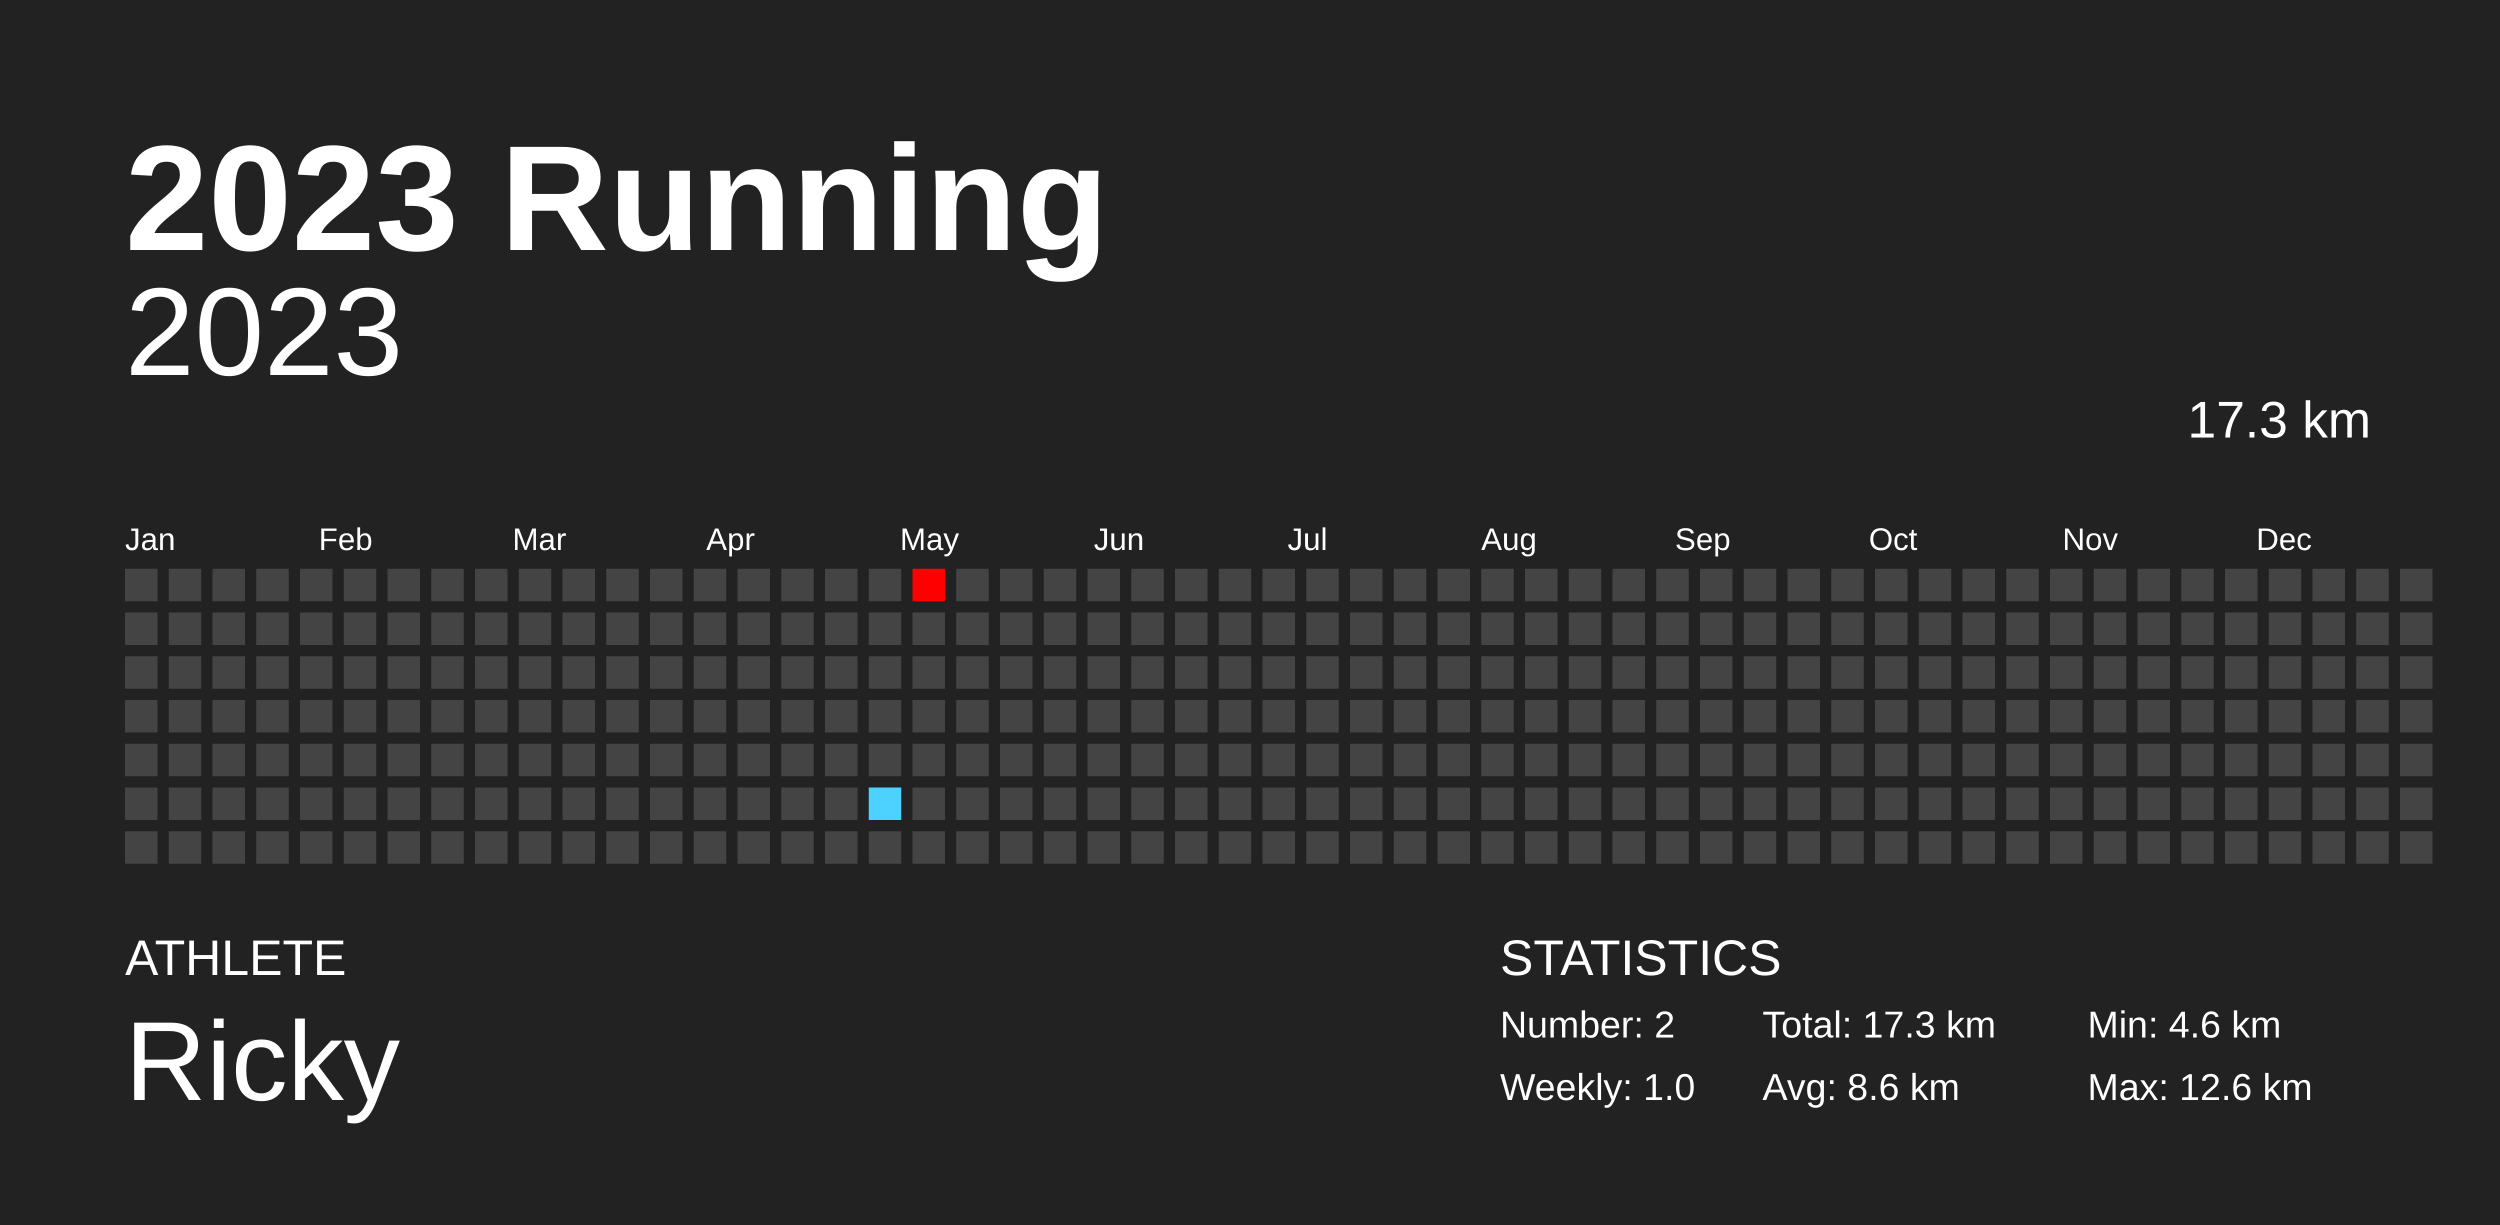
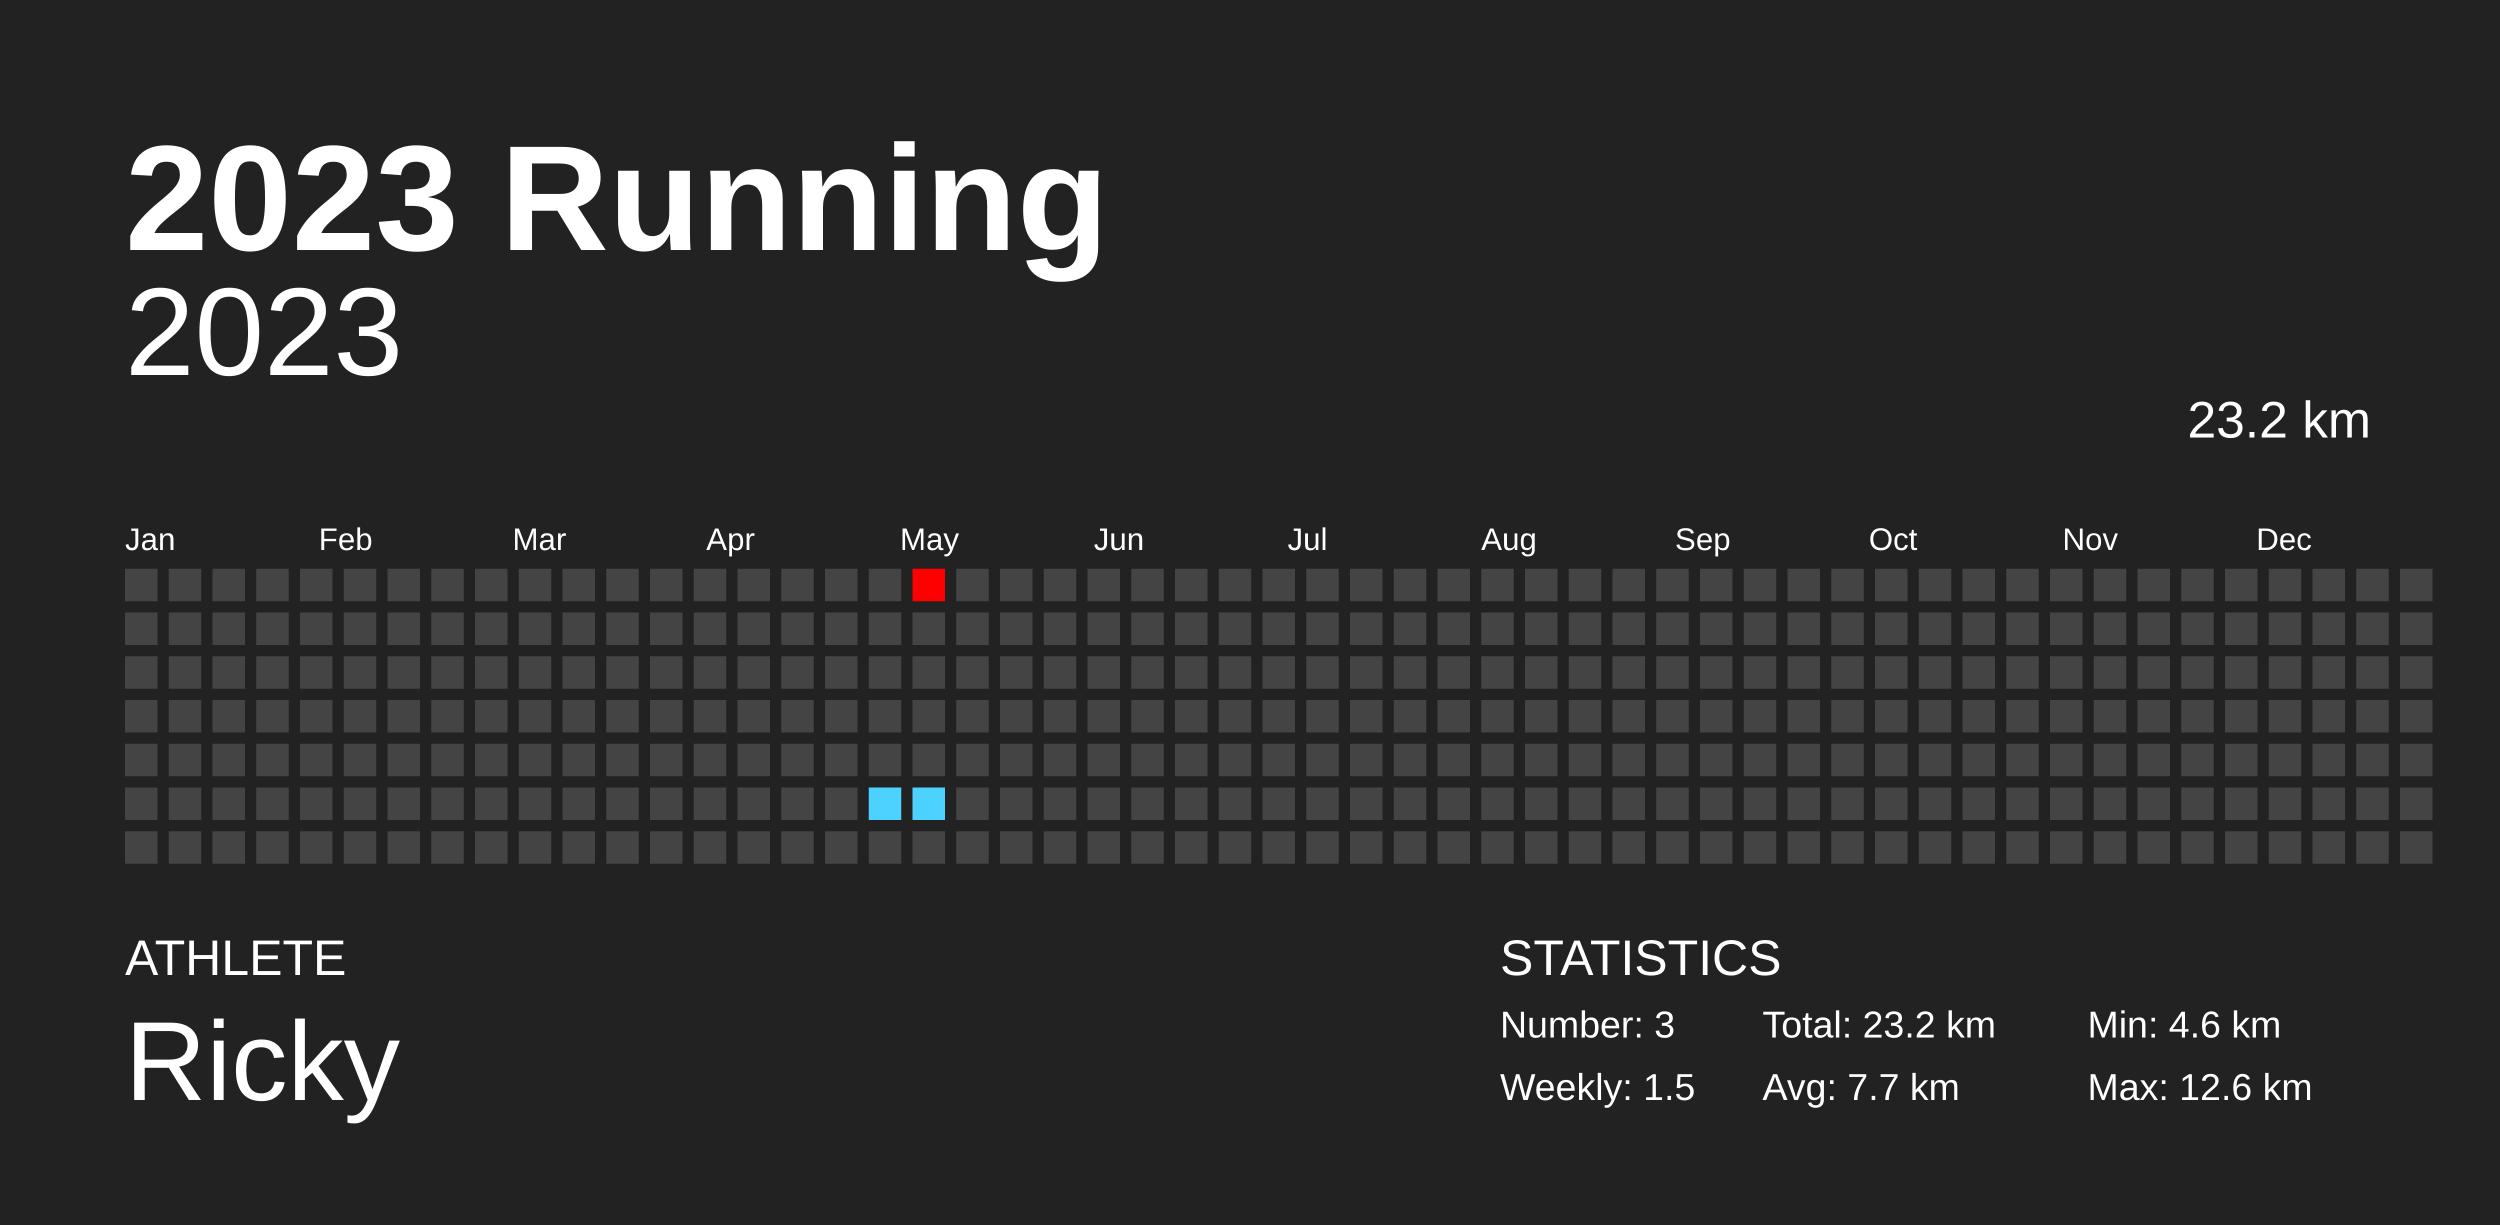
<svg xmlns="http://www.w3.org/2000/svg" baseProfile="full" height="98mm" version="1.1" viewBox="0,0,200,98" width="200mm">
  <defs />
  <rect fill="#222222" height="98" width="200" x="0" y="0" />
  <text fill="#FFFFFF" style="font-size:12px; font-family:Arial; font-weight:bold;" x="10" y="20">2023 Running</text>
  <text fill="#FFFFFF" style="font-size:4px; font-family:Arial" x="10" y="78">ATHLETE</text>
  <text fill="#FFFFFF" style="font-size:9px; font-family:Arial" x="10" y="88">Ricky</text>
  <text fill="#FFFFFF" style="font-size:4px; font-family:Arial" x="120" y="78">STATISTICS</text>
-   <text fill="#FFFFFF" style="font-size:3px; font-family:Arial" x="120" y="83">Number: 2</text>
-   <text fill="#FFFFFF" style="font-size:3px; font-family:Arial" x="120" y="88">Weekly: 1.0</text>
-   <text fill="#FFFFFF" style="font-size:3px; font-family:Arial" x="141" y="83">Total: 17.3 km</text>
-   <text fill="#FFFFFF" style="font-size:3px; font-family:Arial" x="141" y="88">Avg: 8.6 km</text>
+   <text fill="#FFFFFF" style="font-size:3px; font-family:Arial" x="120" y="83">Number: 3</text>
+   <text fill="#FFFFFF" style="font-size:3px; font-family:Arial" x="120" y="88">Weekly: 1.5</text>
+   <text fill="#FFFFFF" style="font-size:3px; font-family:Arial" x="141" y="83">Total: 23.2 km</text>
+   <text fill="#FFFFFF" style="font-size:3px; font-family:Arial" x="141" y="88">Avg: 7.7 km</text>
  <text fill="#FFFFFF" style="font-size:3px; font-family:Arial" x="167" y="83">Min: 4.6 km</text>
  <text fill="#FFFFFF" style="font-size:3px; font-family:Arial" x="167" y="88">Max: 12.6 km</text>
  <text alignment-baseline="hanging" fill="#FFFFFF" style="font-size:10.0px; font-family:Arial;" x="10" y="30">2023</text>
-   <text alignment-baseline="hanging" fill="#FFFFFF" style="font-size:4.125px; font-family:Arial;" x="175" y="35">17.3 km</text>
+   <text alignment-baseline="hanging" fill="#FFFFFF" style="font-size:4.125px; font-family:Arial;" x="175" y="35">23.2 km</text>
  <text fill="#FFFFFF" style="font-size:2.5px; font-family:Arial" x="10.0" y="44">Jan</text>
  <text fill="#FFFFFF" style="font-size:2.5px; font-family:Arial" x="25.5" y="44">Feb</text>
  <text fill="#FFFFFF" style="font-size:2.5px; font-family:Arial" x="41.0" y="44">Mar</text>
  <text fill="#FFFFFF" style="font-size:2.5px; font-family:Arial" x="56.5" y="44">Apr</text>
  <text fill="#FFFFFF" style="font-size:2.5px; font-family:Arial" x="72.0" y="44">May</text>
  <text fill="#FFFFFF" style="font-size:2.5px; font-family:Arial" x="87.5" y="44">Jun</text>
  <text fill="#FFFFFF" style="font-size:2.5px; font-family:Arial" x="103.0" y="44">Jul</text>
  <text fill="#FFFFFF" style="font-size:2.5px; font-family:Arial" x="118.5" y="44">Aug</text>
  <text fill="#FFFFFF" style="font-size:2.5px; font-family:Arial" x="134.0" y="44">Sep</text>
  <text fill="#FFFFFF" style="font-size:2.5px; font-family:Arial" x="149.5" y="44">Oct</text>
  <text fill="#FFFFFF" style="font-size:2.5px; font-family:Arial" x="165.0" y="44">Nov</text>
  <text fill="#FFFFFF" style="font-size:2.5px; font-family:Arial" x="180.5" y="44">Dec</text>
  <rect fill="#444444" height="2.6" width="2.6" x="10.0" y="45.5" />
  <rect fill="#444444" height="2.6" width="2.6" x="10.0" y="49.0" />
  <rect fill="#444444" height="2.6" width="2.6" x="10.0" y="52.5" />
  <rect fill="#444444" height="2.6" width="2.6" x="10.0" y="56.0" />
  <rect fill="#444444" height="2.6" width="2.6" x="10.0" y="59.5" />
  <rect fill="#444444" height="2.6" width="2.6" x="10.0" y="63.0" />
  <rect fill="#444444" height="2.6" width="2.6" x="10.0" y="66.5" />
  <rect fill="#444444" height="2.6" width="2.6" x="13.5" y="45.5" />
  <rect fill="#444444" height="2.6" width="2.6" x="13.5" y="49.0" />
  <rect fill="#444444" height="2.6" width="2.6" x="13.5" y="52.5" />
  <rect fill="#444444" height="2.6" width="2.6" x="13.5" y="56.0" />
  <rect fill="#444444" height="2.6" width="2.6" x="13.5" y="59.5" />
  <rect fill="#444444" height="2.6" width="2.6" x="13.5" y="63.0" />
  <rect fill="#444444" height="2.6" width="2.6" x="13.5" y="66.5" />
  <rect fill="#444444" height="2.6" width="2.6" x="17.0" y="45.5" />
  <rect fill="#444444" height="2.6" width="2.6" x="17.0" y="49.0" />
  <rect fill="#444444" height="2.6" width="2.6" x="17.0" y="52.5" />
  <rect fill="#444444" height="2.6" width="2.6" x="17.0" y="56.0" />
  <rect fill="#444444" height="2.6" width="2.6" x="17.0" y="59.5" />
  <rect fill="#444444" height="2.6" width="2.6" x="17.0" y="63.0" />
  <rect fill="#444444" height="2.6" width="2.6" x="17.0" y="66.5" />
  <rect fill="#444444" height="2.6" width="2.6" x="20.5" y="45.5" />
  <rect fill="#444444" height="2.6" width="2.6" x="20.5" y="49.0" />
  <rect fill="#444444" height="2.6" width="2.6" x="20.5" y="52.5" />
  <rect fill="#444444" height="2.6" width="2.6" x="20.5" y="56.0" />
  <rect fill="#444444" height="2.6" width="2.6" x="20.5" y="59.5" />
  <rect fill="#444444" height="2.6" width="2.6" x="20.5" y="63.0" />
  <rect fill="#444444" height="2.6" width="2.6" x="20.5" y="66.5" />
  <rect fill="#444444" height="2.6" width="2.6" x="24.0" y="45.5" />
  <rect fill="#444444" height="2.6" width="2.6" x="24.0" y="49.0" />
  <rect fill="#444444" height="2.6" width="2.6" x="24.0" y="52.5" />
  <rect fill="#444444" height="2.6" width="2.6" x="24.0" y="56.0" />
  <rect fill="#444444" height="2.6" width="2.6" x="24.0" y="59.5" />
  <rect fill="#444444" height="2.6" width="2.6" x="24.0" y="63.0" />
  <rect fill="#444444" height="2.6" width="2.6" x="24.0" y="66.5" />
  <rect fill="#444444" height="2.6" width="2.6" x="27.5" y="45.5" />
  <rect fill="#444444" height="2.6" width="2.6" x="27.5" y="49.0" />
  <rect fill="#444444" height="2.6" width="2.6" x="27.5" y="52.5" />
  <rect fill="#444444" height="2.6" width="2.6" x="27.5" y="56.0" />
  <rect fill="#444444" height="2.6" width="2.6" x="27.5" y="59.5" />
  <rect fill="#444444" height="2.6" width="2.6" x="27.5" y="63.0" />
  <rect fill="#444444" height="2.6" width="2.6" x="27.5" y="66.5" />
  <rect fill="#444444" height="2.6" width="2.6" x="31.0" y="45.5" />
  <rect fill="#444444" height="2.6" width="2.6" x="31.0" y="49.0" />
  <rect fill="#444444" height="2.6" width="2.6" x="31.0" y="52.5" />
  <rect fill="#444444" height="2.6" width="2.6" x="31.0" y="56.0" />
  <rect fill="#444444" height="2.6" width="2.6" x="31.0" y="59.5" />
  <rect fill="#444444" height="2.6" width="2.6" x="31.0" y="63.0" />
  <rect fill="#444444" height="2.6" width="2.6" x="31.0" y="66.5" />
  <rect fill="#444444" height="2.6" width="2.6" x="34.5" y="45.5" />
  <rect fill="#444444" height="2.6" width="2.6" x="34.5" y="49.0" />
  <rect fill="#444444" height="2.6" width="2.6" x="34.5" y="52.5" />
  <rect fill="#444444" height="2.6" width="2.6" x="34.5" y="56.0" />
  <rect fill="#444444" height="2.6" width="2.6" x="34.5" y="59.5" />
  <rect fill="#444444" height="2.6" width="2.6" x="34.5" y="63.0" />
  <rect fill="#444444" height="2.6" width="2.6" x="34.5" y="66.5" />
  <rect fill="#444444" height="2.6" width="2.6" x="38.0" y="45.5" />
  <rect fill="#444444" height="2.6" width="2.6" x="38.0" y="49.0" />
  <rect fill="#444444" height="2.6" width="2.6" x="38.0" y="52.5" />
  <rect fill="#444444" height="2.6" width="2.6" x="38.0" y="56.0" />
  <rect fill="#444444" height="2.6" width="2.6" x="38.0" y="59.5" />
  <rect fill="#444444" height="2.6" width="2.6" x="38.0" y="63.0" />
  <rect fill="#444444" height="2.6" width="2.6" x="38.0" y="66.5" />
  <rect fill="#444444" height="2.6" width="2.6" x="41.5" y="45.5" />
  <rect fill="#444444" height="2.6" width="2.6" x="41.5" y="49.0" />
  <rect fill="#444444" height="2.6" width="2.6" x="41.5" y="52.5" />
  <rect fill="#444444" height="2.6" width="2.6" x="41.5" y="56.0" />
  <rect fill="#444444" height="2.6" width="2.6" x="41.5" y="59.5" />
  <rect fill="#444444" height="2.6" width="2.6" x="41.5" y="63.0" />
  <rect fill="#444444" height="2.6" width="2.6" x="41.5" y="66.5" />
  <rect fill="#444444" height="2.6" width="2.6" x="45.0" y="45.5" />
  <rect fill="#444444" height="2.6" width="2.6" x="45.0" y="49.0" />
  <rect fill="#444444" height="2.6" width="2.6" x="45.0" y="52.5" />
  <rect fill="#444444" height="2.6" width="2.6" x="45.0" y="56.0" />
  <rect fill="#444444" height="2.6" width="2.6" x="45.0" y="59.5" />
  <rect fill="#444444" height="2.6" width="2.6" x="45.0" y="63.0" />
  <rect fill="#444444" height="2.6" width="2.6" x="45.0" y="66.5" />
  <rect fill="#444444" height="2.6" width="2.6" x="48.5" y="45.5" />
  <rect fill="#444444" height="2.6" width="2.6" x="48.5" y="49.0" />
  <rect fill="#444444" height="2.6" width="2.6" x="48.5" y="52.5" />
  <rect fill="#444444" height="2.6" width="2.6" x="48.5" y="56.0" />
  <rect fill="#444444" height="2.6" width="2.6" x="48.5" y="59.5" />
  <rect fill="#444444" height="2.6" width="2.6" x="48.5" y="63.0" />
  <rect fill="#444444" height="2.6" width="2.6" x="48.5" y="66.5" />
  <rect fill="#444444" height="2.6" width="2.6" x="52.0" y="45.5" />
  <rect fill="#444444" height="2.6" width="2.6" x="52.0" y="49.0" />
  <rect fill="#444444" height="2.6" width="2.6" x="52.0" y="52.5" />
  <rect fill="#444444" height="2.6" width="2.6" x="52.0" y="56.0" />
  <rect fill="#444444" height="2.6" width="2.6" x="52.0" y="59.5" />
  <rect fill="#444444" height="2.6" width="2.6" x="52.0" y="63.0" />
  <rect fill="#444444" height="2.6" width="2.6" x="52.0" y="66.5" />
  <rect fill="#444444" height="2.6" width="2.6" x="55.5" y="45.5" />
  <rect fill="#444444" height="2.6" width="2.6" x="55.5" y="49.0" />
  <rect fill="#444444" height="2.6" width="2.6" x="55.5" y="52.5" />
  <rect fill="#444444" height="2.6" width="2.6" x="55.5" y="56.0" />
  <rect fill="#444444" height="2.6" width="2.6" x="55.5" y="59.5" />
  <rect fill="#444444" height="2.6" width="2.6" x="55.5" y="63.0" />
  <rect fill="#444444" height="2.6" width="2.6" x="55.5" y="66.5" />
  <rect fill="#444444" height="2.6" width="2.6" x="59.0" y="45.5" />
  <rect fill="#444444" height="2.6" width="2.6" x="59.0" y="49.0" />
  <rect fill="#444444" height="2.6" width="2.6" x="59.0" y="52.5" />
  <rect fill="#444444" height="2.6" width="2.6" x="59.0" y="56.0" />
  <rect fill="#444444" height="2.6" width="2.6" x="59.0" y="59.5" />
  <rect fill="#444444" height="2.6" width="2.6" x="59.0" y="63.0" />
  <rect fill="#444444" height="2.6" width="2.6" x="59.0" y="66.5" />
  <rect fill="#444444" height="2.6" width="2.6" x="62.5" y="45.5" />
  <rect fill="#444444" height="2.6" width="2.6" x="62.5" y="49.0" />
  <rect fill="#444444" height="2.6" width="2.6" x="62.5" y="52.5" />
  <rect fill="#444444" height="2.6" width="2.6" x="62.5" y="56.0" />
  <rect fill="#444444" height="2.6" width="2.6" x="62.5" y="59.5" />
  <rect fill="#444444" height="2.6" width="2.6" x="62.5" y="63.0" />
  <rect fill="#444444" height="2.6" width="2.6" x="62.5" y="66.5" />
  <rect fill="#444444" height="2.6" width="2.6" x="66.0" y="45.5" />
  <rect fill="#444444" height="2.6" width="2.6" x="66.0" y="49.0" />
  <rect fill="#444444" height="2.6" width="2.6" x="66.0" y="52.5" />
  <rect fill="#444444" height="2.6" width="2.6" x="66.0" y="56.0" />
  <rect fill="#444444" height="2.6" width="2.6" x="66.0" y="59.5" />
  <rect fill="#444444" height="2.6" width="2.6" x="66.0" y="63.0" />
  <rect fill="#444444" height="2.6" width="2.6" x="66.0" y="66.5" />
  <rect fill="#444444" height="2.6" width="2.6" x="69.5" y="45.5" />
  <rect fill="#444444" height="2.6" width="2.6" x="69.5" y="49.0" />
  <rect fill="#444444" height="2.6" width="2.6" x="69.5" y="52.5" />
  <rect fill="#444444" height="2.6" width="2.6" x="69.5" y="56.0" />
  <rect fill="#444444" height="2.6" width="2.6" x="69.5" y="59.5" />
  <rect fill="#4dd2ff" height="2.6" width="2.6" x="69.5" y="63.0" />
  <rect fill="#444444" height="2.6" width="2.6" x="69.5" y="66.5" />
  <rect fill="#ff0000" height="2.6" width="2.6" x="73.0" y="45.5" />
  <rect fill="#444444" height="2.6" width="2.6" x="73.0" y="49.0" />
  <rect fill="#444444" height="2.6" width="2.6" x="73.0" y="52.5" />
  <rect fill="#444444" height="2.6" width="2.6" x="73.0" y="56.0" />
  <rect fill="#444444" height="2.6" width="2.6" x="73.0" y="59.5" />
-   <rect fill="#444444" height="2.6" width="2.6" x="73.0" y="63.0" />
+   <rect fill="#4dd2ff" height="2.6" width="2.6" x="73.0" y="63.0" />
  <rect fill="#444444" height="2.6" width="2.6" x="73.0" y="66.5" />
  <rect fill="#444444" height="2.6" width="2.6" x="76.5" y="45.5" />
  <rect fill="#444444" height="2.6" width="2.6" x="76.5" y="49.0" />
  <rect fill="#444444" height="2.6" width="2.6" x="76.5" y="52.5" />
  <rect fill="#444444" height="2.6" width="2.6" x="76.5" y="56.0" />
  <rect fill="#444444" height="2.6" width="2.6" x="76.5" y="59.5" />
  <rect fill="#444444" height="2.6" width="2.6" x="76.5" y="63.0" />
  <rect fill="#444444" height="2.6" width="2.6" x="76.5" y="66.5" />
  <rect fill="#444444" height="2.6" width="2.6" x="80.0" y="45.5" />
  <rect fill="#444444" height="2.6" width="2.6" x="80.0" y="49.0" />
  <rect fill="#444444" height="2.6" width="2.6" x="80.0" y="52.5" />
  <rect fill="#444444" height="2.6" width="2.6" x="80.0" y="56.0" />
  <rect fill="#444444" height="2.6" width="2.6" x="80.0" y="59.5" />
  <rect fill="#444444" height="2.6" width="2.6" x="80.0" y="63.0" />
  <rect fill="#444444" height="2.6" width="2.6" x="80.0" y="66.5" />
  <rect fill="#444444" height="2.6" width="2.6" x="83.5" y="45.5" />
  <rect fill="#444444" height="2.6" width="2.6" x="83.5" y="49.0" />
  <rect fill="#444444" height="2.6" width="2.6" x="83.5" y="52.5" />
  <rect fill="#444444" height="2.6" width="2.6" x="83.5" y="56.0" />
  <rect fill="#444444" height="2.6" width="2.6" x="83.5" y="59.5" />
  <rect fill="#444444" height="2.6" width="2.6" x="83.5" y="63.0" />
  <rect fill="#444444" height="2.6" width="2.6" x="83.5" y="66.5" />
  <rect fill="#444444" height="2.6" width="2.6" x="87.0" y="45.5" />
  <rect fill="#444444" height="2.6" width="2.6" x="87.0" y="49.0" />
  <rect fill="#444444" height="2.6" width="2.6" x="87.0" y="52.5" />
  <rect fill="#444444" height="2.6" width="2.6" x="87.0" y="56.0" />
  <rect fill="#444444" height="2.6" width="2.6" x="87.0" y="59.5" />
  <rect fill="#444444" height="2.6" width="2.6" x="87.0" y="63.0" />
  <rect fill="#444444" height="2.6" width="2.6" x="87.0" y="66.5" />
  <rect fill="#444444" height="2.6" width="2.6" x="90.5" y="45.5" />
  <rect fill="#444444" height="2.6" width="2.6" x="90.5" y="49.0" />
  <rect fill="#444444" height="2.6" width="2.6" x="90.5" y="52.5" />
  <rect fill="#444444" height="2.6" width="2.6" x="90.5" y="56.0" />
  <rect fill="#444444" height="2.6" width="2.6" x="90.5" y="59.5" />
  <rect fill="#444444" height="2.6" width="2.6" x="90.5" y="63.0" />
  <rect fill="#444444" height="2.6" width="2.6" x="90.5" y="66.5" />
  <rect fill="#444444" height="2.6" width="2.6" x="94.0" y="45.5" />
  <rect fill="#444444" height="2.6" width="2.6" x="94.0" y="49.0" />
  <rect fill="#444444" height="2.6" width="2.6" x="94.0" y="52.5" />
  <rect fill="#444444" height="2.6" width="2.6" x="94.0" y="56.0" />
  <rect fill="#444444" height="2.6" width="2.6" x="94.0" y="59.5" />
  <rect fill="#444444" height="2.6" width="2.6" x="94.0" y="63.0" />
  <rect fill="#444444" height="2.6" width="2.6" x="94.0" y="66.5" />
  <rect fill="#444444" height="2.6" width="2.6" x="97.5" y="45.5" />
  <rect fill="#444444" height="2.6" width="2.6" x="97.5" y="49.0" />
  <rect fill="#444444" height="2.6" width="2.6" x="97.5" y="52.5" />
  <rect fill="#444444" height="2.6" width="2.6" x="97.5" y="56.0" />
  <rect fill="#444444" height="2.6" width="2.6" x="97.5" y="59.5" />
  <rect fill="#444444" height="2.6" width="2.6" x="97.5" y="63.0" />
  <rect fill="#444444" height="2.6" width="2.6" x="97.5" y="66.5" />
  <rect fill="#444444" height="2.6" width="2.6" x="101.0" y="45.5" />
  <rect fill="#444444" height="2.6" width="2.6" x="101.0" y="49.0" />
  <rect fill="#444444" height="2.6" width="2.6" x="101.0" y="52.5" />
  <rect fill="#444444" height="2.6" width="2.6" x="101.0" y="56.0" />
  <rect fill="#444444" height="2.6" width="2.6" x="101.0" y="59.5" />
  <rect fill="#444444" height="2.6" width="2.6" x="101.0" y="63.0" />
  <rect fill="#444444" height="2.6" width="2.6" x="101.0" y="66.5" />
  <rect fill="#444444" height="2.6" width="2.6" x="104.5" y="45.5" />
  <rect fill="#444444" height="2.6" width="2.6" x="104.5" y="49.0" />
  <rect fill="#444444" height="2.6" width="2.6" x="104.5" y="52.5" />
  <rect fill="#444444" height="2.6" width="2.6" x="104.5" y="56.0" />
  <rect fill="#444444" height="2.6" width="2.6" x="104.5" y="59.5" />
  <rect fill="#444444" height="2.6" width="2.6" x="104.5" y="63.0" />
  <rect fill="#444444" height="2.6" width="2.6" x="104.5" y="66.5" />
  <rect fill="#444444" height="2.6" width="2.6" x="108.0" y="45.5" />
  <rect fill="#444444" height="2.6" width="2.6" x="108.0" y="49.0" />
  <rect fill="#444444" height="2.6" width="2.6" x="108.0" y="52.5" />
  <rect fill="#444444" height="2.6" width="2.6" x="108.0" y="56.0" />
  <rect fill="#444444" height="2.6" width="2.6" x="108.0" y="59.5" />
  <rect fill="#444444" height="2.6" width="2.6" x="108.0" y="63.0" />
  <rect fill="#444444" height="2.6" width="2.6" x="108.0" y="66.5" />
  <rect fill="#444444" height="2.6" width="2.6" x="111.5" y="45.5" />
  <rect fill="#444444" height="2.6" width="2.6" x="111.5" y="49.0" />
  <rect fill="#444444" height="2.6" width="2.6" x="111.5" y="52.5" />
  <rect fill="#444444" height="2.6" width="2.6" x="111.5" y="56.0" />
  <rect fill="#444444" height="2.6" width="2.6" x="111.5" y="59.5" />
  <rect fill="#444444" height="2.6" width="2.6" x="111.5" y="63.0" />
  <rect fill="#444444" height="2.6" width="2.6" x="111.5" y="66.5" />
  <rect fill="#444444" height="2.6" width="2.6" x="115.0" y="45.5" />
  <rect fill="#444444" height="2.6" width="2.6" x="115.0" y="49.0" />
  <rect fill="#444444" height="2.6" width="2.6" x="115.0" y="52.5" />
  <rect fill="#444444" height="2.6" width="2.6" x="115.0" y="56.0" />
  <rect fill="#444444" height="2.6" width="2.6" x="115.0" y="59.5" />
  <rect fill="#444444" height="2.6" width="2.6" x="115.0" y="63.0" />
  <rect fill="#444444" height="2.6" width="2.6" x="115.0" y="66.5" />
  <rect fill="#444444" height="2.6" width="2.6" x="118.5" y="45.5" />
  <rect fill="#444444" height="2.6" width="2.6" x="118.5" y="49.0" />
  <rect fill="#444444" height="2.6" width="2.6" x="118.5" y="52.5" />
  <rect fill="#444444" height="2.6" width="2.6" x="118.5" y="56.0" />
  <rect fill="#444444" height="2.6" width="2.6" x="118.5" y="59.5" />
  <rect fill="#444444" height="2.6" width="2.6" x="118.5" y="63.0" />
  <rect fill="#444444" height="2.6" width="2.6" x="118.5" y="66.5" />
  <rect fill="#444444" height="2.6" width="2.6" x="122.0" y="45.5" />
  <rect fill="#444444" height="2.6" width="2.6" x="122.0" y="49.0" />
  <rect fill="#444444" height="2.6" width="2.6" x="122.0" y="52.5" />
  <rect fill="#444444" height="2.6" width="2.6" x="122.0" y="56.0" />
  <rect fill="#444444" height="2.6" width="2.6" x="122.0" y="59.5" />
  <rect fill="#444444" height="2.6" width="2.6" x="122.0" y="63.0" />
  <rect fill="#444444" height="2.6" width="2.6" x="122.0" y="66.5" />
  <rect fill="#444444" height="2.6" width="2.6" x="125.5" y="45.5" />
  <rect fill="#444444" height="2.6" width="2.6" x="125.5" y="49.0" />
  <rect fill="#444444" height="2.6" width="2.6" x="125.5" y="52.5" />
  <rect fill="#444444" height="2.6" width="2.6" x="125.5" y="56.0" />
  <rect fill="#444444" height="2.6" width="2.6" x="125.5" y="59.5" />
  <rect fill="#444444" height="2.6" width="2.6" x="125.5" y="63.0" />
  <rect fill="#444444" height="2.6" width="2.6" x="125.5" y="66.5" />
  <rect fill="#444444" height="2.6" width="2.6" x="129.0" y="45.5" />
  <rect fill="#444444" height="2.6" width="2.6" x="129.0" y="49.0" />
  <rect fill="#444444" height="2.6" width="2.6" x="129.0" y="52.5" />
  <rect fill="#444444" height="2.6" width="2.6" x="129.0" y="56.0" />
  <rect fill="#444444" height="2.6" width="2.6" x="129.0" y="59.5" />
  <rect fill="#444444" height="2.6" width="2.6" x="129.0" y="63.0" />
  <rect fill="#444444" height="2.6" width="2.6" x="129.0" y="66.5" />
  <rect fill="#444444" height="2.6" width="2.6" x="132.5" y="45.5" />
  <rect fill="#444444" height="2.6" width="2.6" x="132.5" y="49.0" />
  <rect fill="#444444" height="2.6" width="2.6" x="132.5" y="52.5" />
  <rect fill="#444444" height="2.6" width="2.6" x="132.5" y="56.0" />
  <rect fill="#444444" height="2.6" width="2.6" x="132.5" y="59.5" />
  <rect fill="#444444" height="2.6" width="2.6" x="132.5" y="63.0" />
  <rect fill="#444444" height="2.6" width="2.6" x="132.5" y="66.5" />
  <rect fill="#444444" height="2.6" width="2.6" x="136.0" y="45.5" />
  <rect fill="#444444" height="2.6" width="2.6" x="136.0" y="49.0" />
  <rect fill="#444444" height="2.6" width="2.6" x="136.0" y="52.5" />
  <rect fill="#444444" height="2.6" width="2.6" x="136.0" y="56.0" />
  <rect fill="#444444" height="2.6" width="2.6" x="136.0" y="59.5" />
  <rect fill="#444444" height="2.6" width="2.6" x="136.0" y="63.0" />
  <rect fill="#444444" height="2.6" width="2.6" x="136.0" y="66.5" />
  <rect fill="#444444" height="2.6" width="2.6" x="139.5" y="45.5" />
  <rect fill="#444444" height="2.6" width="2.6" x="139.5" y="49.0" />
  <rect fill="#444444" height="2.6" width="2.6" x="139.5" y="52.5" />
  <rect fill="#444444" height="2.6" width="2.6" x="139.5" y="56.0" />
  <rect fill="#444444" height="2.6" width="2.6" x="139.5" y="59.5" />
  <rect fill="#444444" height="2.6" width="2.6" x="139.5" y="63.0" />
  <rect fill="#444444" height="2.6" width="2.6" x="139.5" y="66.5" />
  <rect fill="#444444" height="2.6" width="2.6" x="143.0" y="45.5" />
  <rect fill="#444444" height="2.6" width="2.6" x="143.0" y="49.0" />
  <rect fill="#444444" height="2.6" width="2.6" x="143.0" y="52.5" />
  <rect fill="#444444" height="2.6" width="2.6" x="143.0" y="56.0" />
  <rect fill="#444444" height="2.6" width="2.6" x="143.0" y="59.5" />
  <rect fill="#444444" height="2.6" width="2.6" x="143.0" y="63.0" />
  <rect fill="#444444" height="2.6" width="2.6" x="143.0" y="66.5" />
  <rect fill="#444444" height="2.6" width="2.6" x="146.5" y="45.5" />
  <rect fill="#444444" height="2.6" width="2.6" x="146.5" y="49.0" />
  <rect fill="#444444" height="2.6" width="2.6" x="146.5" y="52.5" />
  <rect fill="#444444" height="2.6" width="2.6" x="146.5" y="56.0" />
  <rect fill="#444444" height="2.6" width="2.6" x="146.5" y="59.5" />
  <rect fill="#444444" height="2.6" width="2.6" x="146.5" y="63.0" />
  <rect fill="#444444" height="2.6" width="2.6" x="146.5" y="66.5" />
  <rect fill="#444444" height="2.6" width="2.6" x="150.0" y="45.5" />
  <rect fill="#444444" height="2.6" width="2.6" x="150.0" y="49.0" />
  <rect fill="#444444" height="2.6" width="2.6" x="150.0" y="52.5" />
  <rect fill="#444444" height="2.6" width="2.6" x="150.0" y="56.0" />
  <rect fill="#444444" height="2.6" width="2.6" x="150.0" y="59.5" />
  <rect fill="#444444" height="2.6" width="2.6" x="150.0" y="63.0" />
  <rect fill="#444444" height="2.6" width="2.6" x="150.0" y="66.5" />
  <rect fill="#444444" height="2.6" width="2.6" x="153.5" y="45.5" />
  <rect fill="#444444" height="2.6" width="2.6" x="153.5" y="49.0" />
  <rect fill="#444444" height="2.6" width="2.6" x="153.5" y="52.5" />
  <rect fill="#444444" height="2.6" width="2.6" x="153.5" y="56.0" />
  <rect fill="#444444" height="2.6" width="2.6" x="153.5" y="59.5" />
  <rect fill="#444444" height="2.6" width="2.6" x="153.5" y="63.0" />
  <rect fill="#444444" height="2.6" width="2.6" x="153.5" y="66.5" />
  <rect fill="#444444" height="2.6" width="2.6" x="157.0" y="45.5" />
  <rect fill="#444444" height="2.6" width="2.6" x="157.0" y="49.0" />
  <rect fill="#444444" height="2.6" width="2.6" x="157.0" y="52.5" />
  <rect fill="#444444" height="2.6" width="2.6" x="157.0" y="56.0" />
  <rect fill="#444444" height="2.6" width="2.6" x="157.0" y="59.5" />
  <rect fill="#444444" height="2.6" width="2.6" x="157.0" y="63.0" />
  <rect fill="#444444" height="2.6" width="2.6" x="157.0" y="66.5" />
  <rect fill="#444444" height="2.6" width="2.6" x="160.5" y="45.5" />
  <rect fill="#444444" height="2.6" width="2.6" x="160.5" y="49.0" />
  <rect fill="#444444" height="2.6" width="2.6" x="160.5" y="52.5" />
  <rect fill="#444444" height="2.6" width="2.6" x="160.5" y="56.0" />
  <rect fill="#444444" height="2.6" width="2.6" x="160.5" y="59.5" />
  <rect fill="#444444" height="2.6" width="2.6" x="160.5" y="63.0" />
  <rect fill="#444444" height="2.6" width="2.6" x="160.5" y="66.5" />
  <rect fill="#444444" height="2.6" width="2.6" x="164.0" y="45.5" />
  <rect fill="#444444" height="2.6" width="2.6" x="164.0" y="49.0" />
  <rect fill="#444444" height="2.6" width="2.6" x="164.0" y="52.5" />
  <rect fill="#444444" height="2.6" width="2.6" x="164.0" y="56.0" />
  <rect fill="#444444" height="2.6" width="2.6" x="164.0" y="59.5" />
  <rect fill="#444444" height="2.6" width="2.6" x="164.0" y="63.0" />
  <rect fill="#444444" height="2.6" width="2.6" x="164.0" y="66.5" />
  <rect fill="#444444" height="2.6" width="2.6" x="167.5" y="45.5" />
  <rect fill="#444444" height="2.6" width="2.6" x="167.5" y="49.0" />
  <rect fill="#444444" height="2.6" width="2.6" x="167.5" y="52.5" />
  <rect fill="#444444" height="2.6" width="2.6" x="167.5" y="56.0" />
  <rect fill="#444444" height="2.6" width="2.6" x="167.5" y="59.5" />
  <rect fill="#444444" height="2.6" width="2.6" x="167.5" y="63.0" />
  <rect fill="#444444" height="2.6" width="2.6" x="167.5" y="66.5" />
  <rect fill="#444444" height="2.6" width="2.6" x="171.0" y="45.5" />
  <rect fill="#444444" height="2.6" width="2.6" x="171.0" y="49.0" />
  <rect fill="#444444" height="2.6" width="2.6" x="171.0" y="52.5" />
  <rect fill="#444444" height="2.6" width="2.6" x="171.0" y="56.0" />
  <rect fill="#444444" height="2.6" width="2.6" x="171.0" y="59.5" />
  <rect fill="#444444" height="2.6" width="2.6" x="171.0" y="63.0" />
  <rect fill="#444444" height="2.6" width="2.6" x="171.0" y="66.5" />
  <rect fill="#444444" height="2.6" width="2.6" x="174.5" y="45.5" />
  <rect fill="#444444" height="2.6" width="2.6" x="174.5" y="49.0" />
  <rect fill="#444444" height="2.6" width="2.6" x="174.5" y="52.5" />
  <rect fill="#444444" height="2.6" width="2.6" x="174.5" y="56.0" />
  <rect fill="#444444" height="2.6" width="2.6" x="174.5" y="59.5" />
  <rect fill="#444444" height="2.6" width="2.6" x="174.5" y="63.0" />
  <rect fill="#444444" height="2.6" width="2.6" x="174.5" y="66.5" />
  <rect fill="#444444" height="2.6" width="2.6" x="178.0" y="45.5" />
  <rect fill="#444444" height="2.6" width="2.6" x="178.0" y="49.0" />
  <rect fill="#444444" height="2.6" width="2.6" x="178.0" y="52.5" />
  <rect fill="#444444" height="2.6" width="2.6" x="178.0" y="56.0" />
  <rect fill="#444444" height="2.6" width="2.6" x="178.0" y="59.5" />
  <rect fill="#444444" height="2.6" width="2.6" x="178.0" y="63.0" />
  <rect fill="#444444" height="2.6" width="2.6" x="178.0" y="66.5" />
  <rect fill="#444444" height="2.6" width="2.6" x="181.5" y="45.5" />
  <rect fill="#444444" height="2.6" width="2.6" x="181.5" y="49.0" />
  <rect fill="#444444" height="2.6" width="2.6" x="181.5" y="52.5" />
  <rect fill="#444444" height="2.6" width="2.6" x="181.5" y="56.0" />
  <rect fill="#444444" height="2.6" width="2.6" x="181.5" y="59.5" />
  <rect fill="#444444" height="2.6" width="2.6" x="181.5" y="63.0" />
  <rect fill="#444444" height="2.6" width="2.6" x="181.5" y="66.5" />
  <rect fill="#444444" height="2.6" width="2.6" x="185.0" y="45.5" />
  <rect fill="#444444" height="2.6" width="2.6" x="185.0" y="49.0" />
  <rect fill="#444444" height="2.6" width="2.6" x="185.0" y="52.5" />
  <rect fill="#444444" height="2.6" width="2.6" x="185.0" y="56.0" />
  <rect fill="#444444" height="2.6" width="2.6" x="185.0" y="59.5" />
  <rect fill="#444444" height="2.6" width="2.6" x="185.0" y="63.0" />
  <rect fill="#444444" height="2.6" width="2.6" x="185.0" y="66.5" />
  <rect fill="#444444" height="2.6" width="2.6" x="188.5" y="45.5" />
  <rect fill="#444444" height="2.6" width="2.6" x="188.5" y="49.0" />
  <rect fill="#444444" height="2.6" width="2.6" x="188.5" y="52.5" />
  <rect fill="#444444" height="2.6" width="2.6" x="188.5" y="56.0" />
  <rect fill="#444444" height="2.6" width="2.6" x="188.5" y="59.5" />
  <rect fill="#444444" height="2.6" width="2.6" x="188.5" y="63.0" />
  <rect fill="#444444" height="2.6" width="2.6" x="188.5" y="66.5" />
  <rect fill="#444444" height="2.6" width="2.6" x="192.0" y="45.5" />
  <rect fill="#444444" height="2.6" width="2.6" x="192.0" y="49.0" />
  <rect fill="#444444" height="2.6" width="2.6" x="192.0" y="52.5" />
  <rect fill="#444444" height="2.6" width="2.6" x="192.0" y="56.0" />
  <rect fill="#444444" height="2.6" width="2.6" x="192.0" y="59.5" />
  <rect fill="#444444" height="2.6" width="2.6" x="192.0" y="63.0" />
  <rect fill="#444444" height="2.6" width="2.6" x="192.0" y="66.5" />
</svg>
